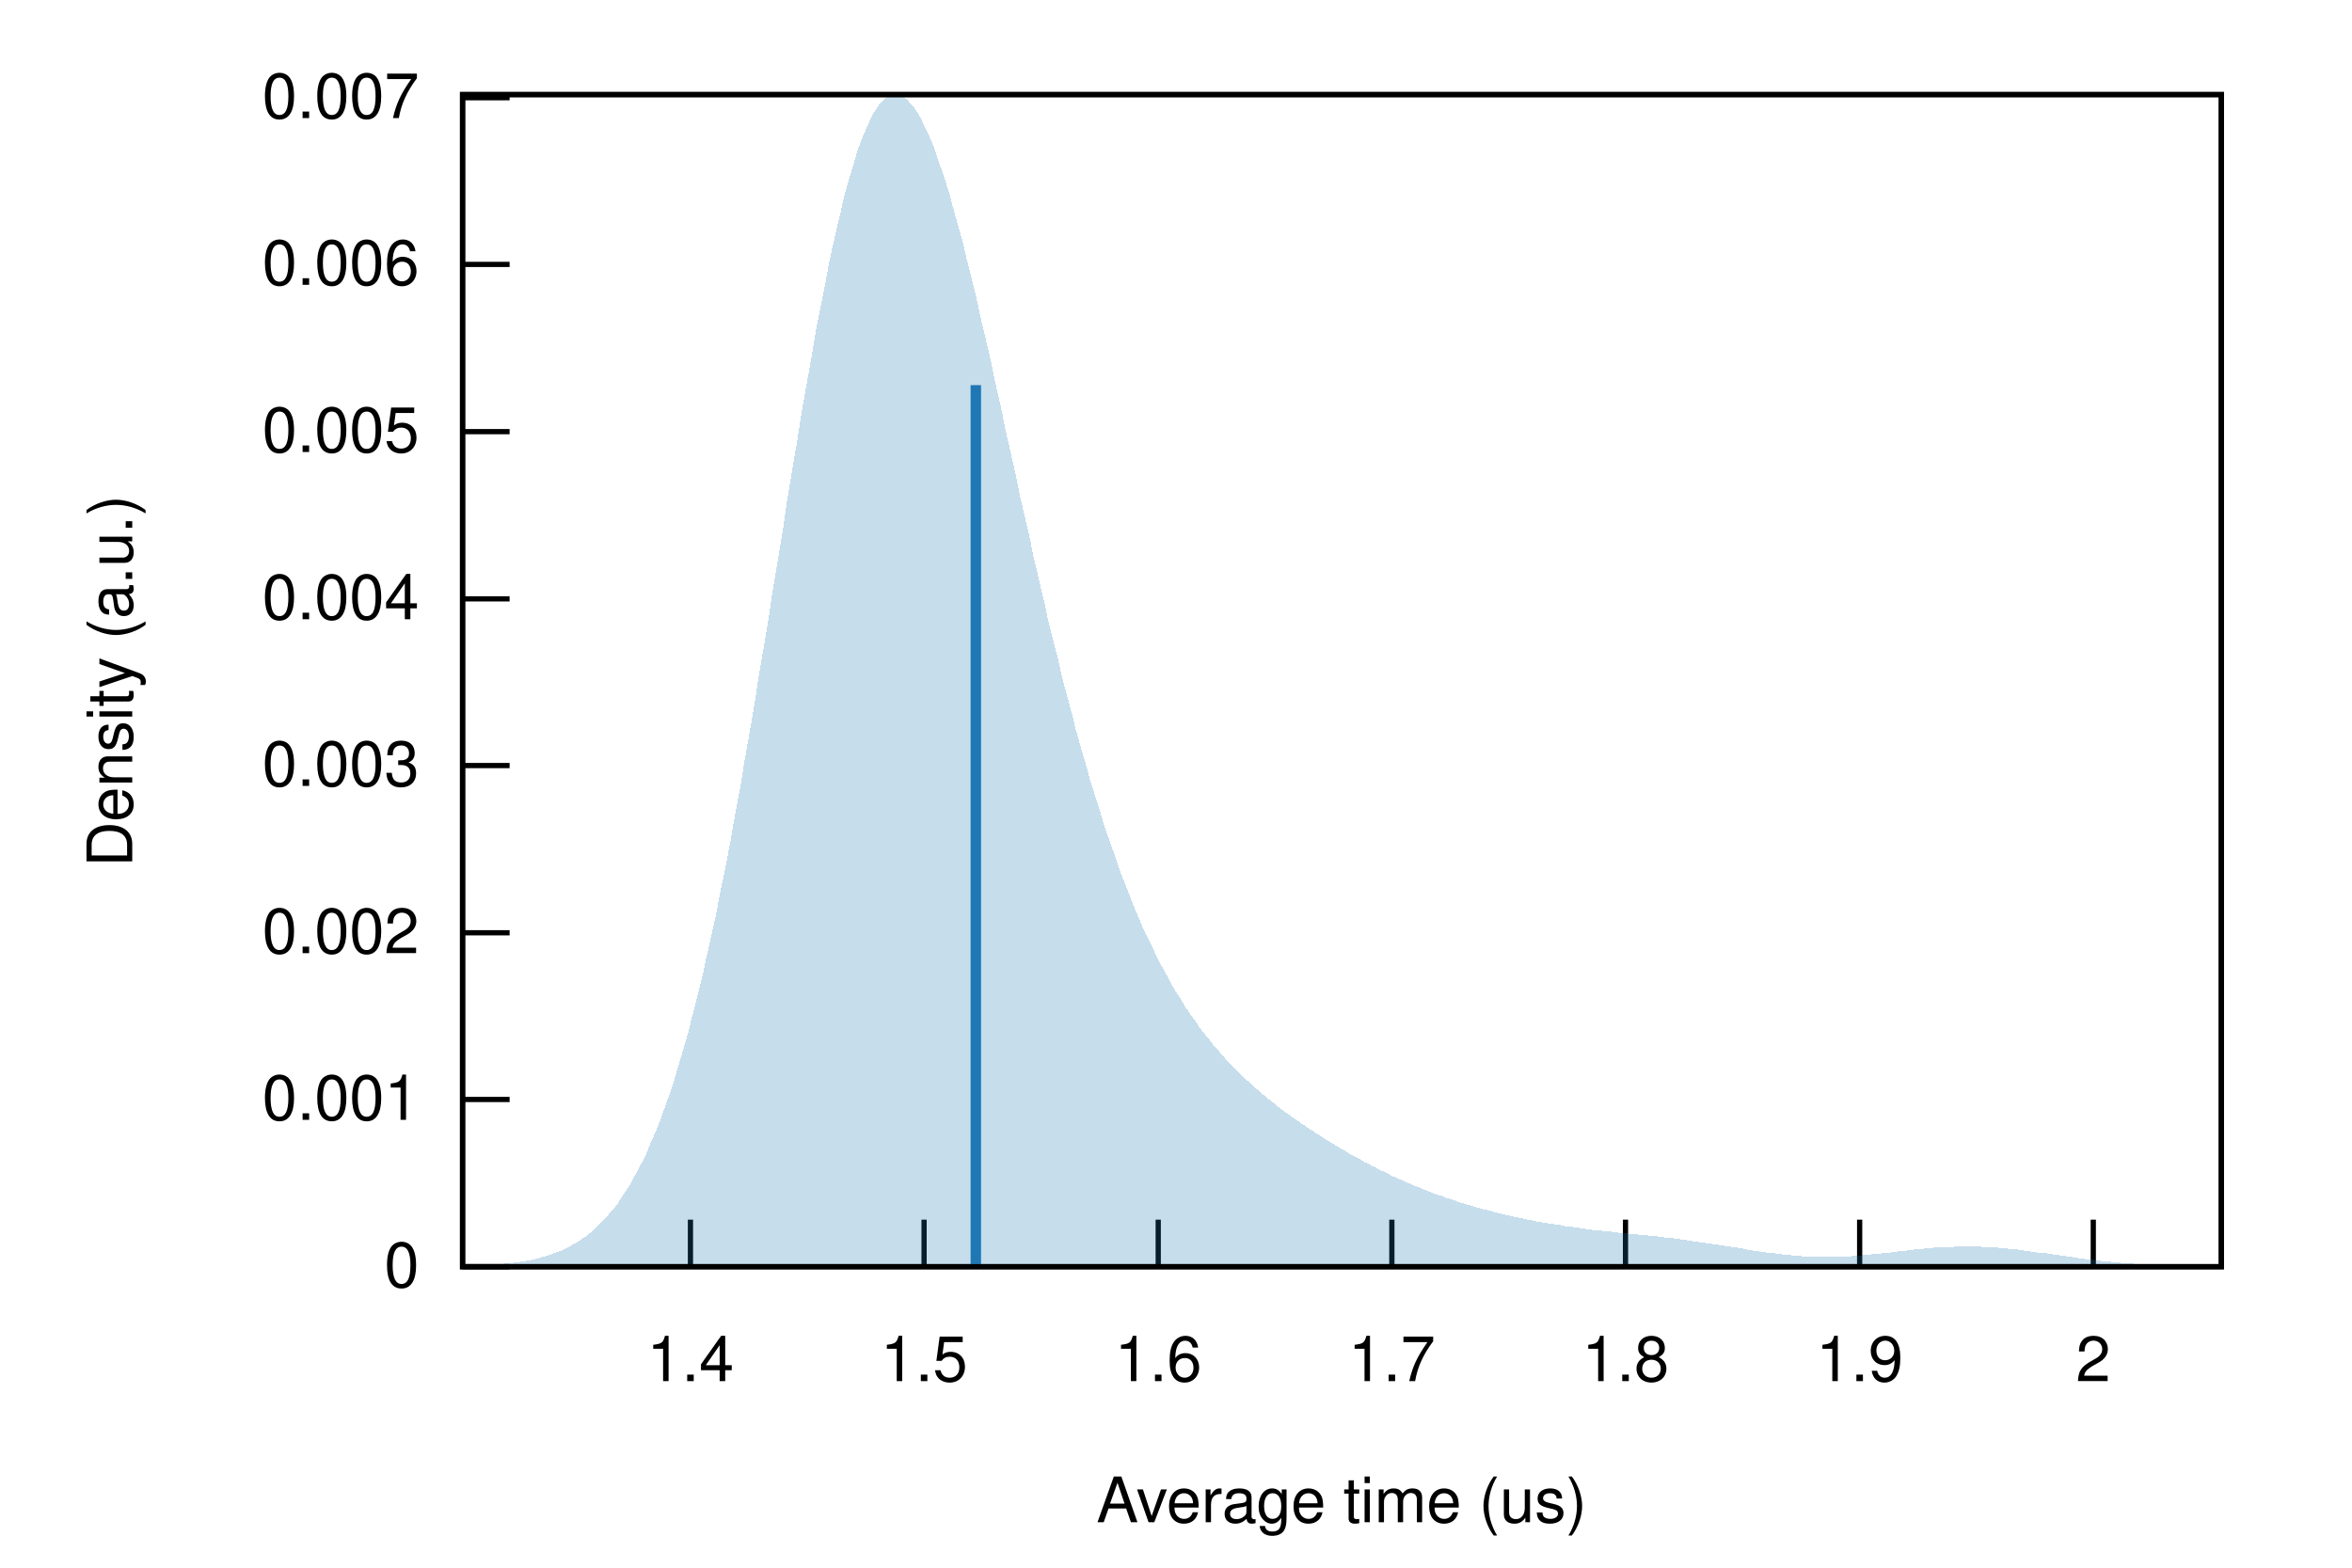
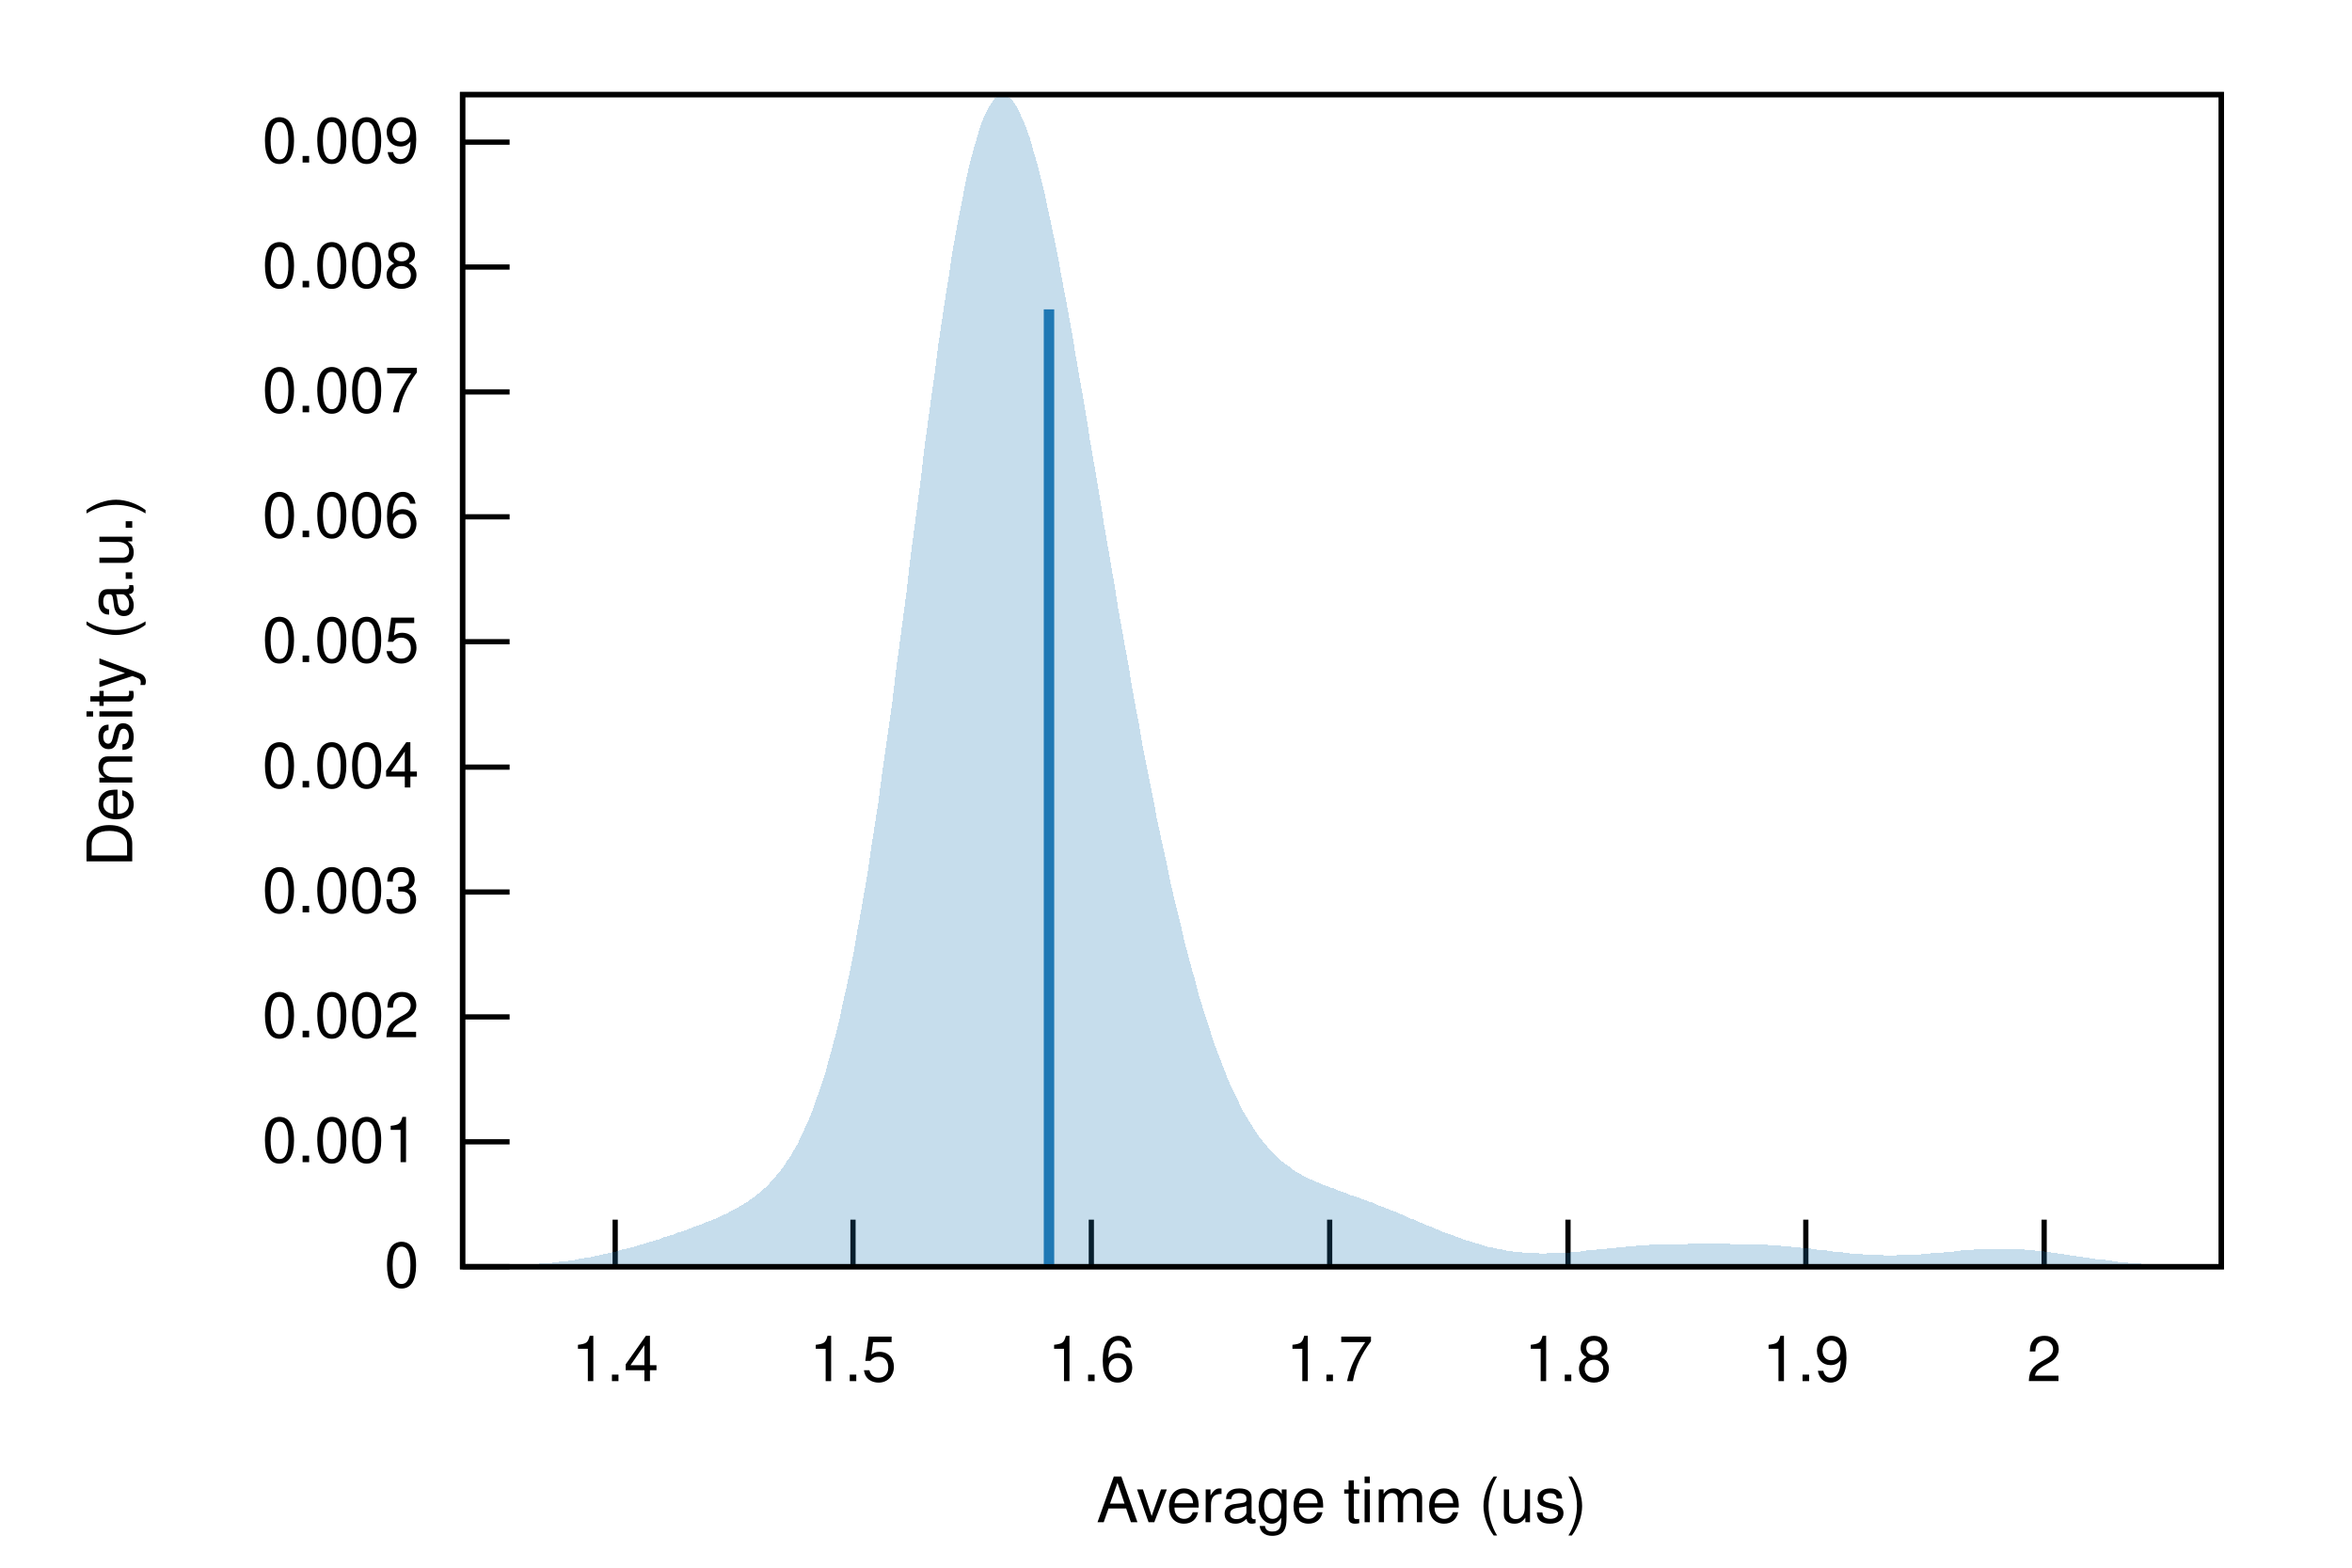
<svg xmlns="http://www.w3.org/2000/svg" xmlns:xlink="http://www.w3.org/1999/xlink" viewBox="0 0 450 300">
  <g id="gnuplot_canvas">
    <rect x="0" y="0" width="450" height="300" fill="none" />
    <defs>
      <circle id="gpDot" r="0.5" stroke-width="0.5" stroke="currentColor" />
      <path id="gpPt0" stroke-width="0.222" stroke="currentColor" d="M-1,0 h2 M0,-1 v2" />
      <path id="gpPt1" stroke-width="0.222" stroke="currentColor" d="M-1,-1 L1,1 M1,-1 L-1,1" />
      <path id="gpPt2" stroke-width="0.222" stroke="currentColor" d="M-1,0 L1,0 M0,-1 L0,1 M-1,-1 L1,1 M-1,1 L1,-1" />
      <rect id="gpPt3" stroke-width="0.222" stroke="currentColor" x="-1" y="-1" width="2" height="2" />
      <rect id="gpPt4" stroke-width="0.222" stroke="currentColor" fill="currentColor" x="-1" y="-1" width="2" height="2" />
      <circle id="gpPt5" stroke-width="0.222" stroke="currentColor" cx="0" cy="0" r="1" />
      <use xlink:href="#gpPt5" id="gpPt6" fill="currentColor" stroke="none" />
      <path id="gpPt7" stroke-width="0.222" stroke="currentColor" d="M0,-1.33 L-1.33,0.67 L1.33,0.67 z" />
      <use xlink:href="#gpPt7" id="gpPt8" fill="currentColor" stroke="none" />
      <use xlink:href="#gpPt7" id="gpPt9" stroke="currentColor" transform="rotate(180)" />
      <use xlink:href="#gpPt9" id="gpPt10" fill="currentColor" stroke="none" />
      <use xlink:href="#gpPt3" id="gpPt11" stroke="currentColor" transform="rotate(45)" />
      <use xlink:href="#gpPt11" id="gpPt12" fill="currentColor" stroke="none" />
      <path id="gpPt13" stroke-width="0.222" stroke="currentColor" d="M0,1.330 L1.265,0.411 L0.782,-1.067 L-0.782,-1.076 L-1.265,0.411 z" />
      <use xlink:href="#gpPt13" id="gpPt14" fill="currentColor" stroke="none" />
      <filter id="textbox" filterUnits="objectBoundingBox" x="0" y="0" height="1" width="1">
        <feFlood flood-color="white" flood-opacity="1" result="bgnd" />
        <feComposite in="SourceGraphic" in2="bgnd" operator="atop" />
      </filter>
      <filter id="greybox" filterUnits="objectBoundingBox" x="0" y="0" height="1" width="1">
        <feFlood flood-color="lightgrey" flood-opacity="1" result="grey" />
        <feComposite in="SourceGraphic" in2="grey" operator="atop" />
      </filter>
    </defs>
    <g fill="none" color="white" stroke="currentColor" stroke-width="1.00" stroke-linecap="butt" stroke-linejoin="miter">
</g>
    <g fill="none" color="black" stroke="currentColor" stroke-width="1.00" stroke-linecap="butt" stroke-linejoin="miter">
      <path stroke="black" d="M88.5,242.4 L97.5,242.4  " />
      <g transform="translate(80.2,246.3)" stroke="none" fill="black" font-family="Helvetica" font-size="12.00" text-anchor="end">
        <text>
          <tspan font-family="Helvetica"> 0</tspan>
        </text>
      </g>
    </g>
    <g fill="none" color="black" stroke="currentColor" stroke-width="1.00" stroke-linecap="butt" stroke-linejoin="miter">
-       <path stroke="black" d="M88.5,210.4 L97.5,210.4  " />
-       <g transform="translate(80.2,214.3)" stroke="none" fill="black" font-family="Helvetica" font-size="12.00" text-anchor="end">
+       <path stroke="black" d="M88.5,218.5 L97.5,218.5  " />
+       <g transform="translate(80.2,222.4)" stroke="none" fill="black" font-family="Helvetica" font-size="12.00" text-anchor="end">
        <text>
          <tspan font-family="Helvetica"> 0.001</tspan>
        </text>
      </g>
    </g>
    <g fill="none" color="black" stroke="currentColor" stroke-width="1.00" stroke-linecap="butt" stroke-linejoin="miter">
-       <path stroke="black" d="M88.5,178.5 L97.5,178.5  " />
-       <g transform="translate(80.2,182.4)" stroke="none" fill="black" font-family="Helvetica" font-size="12.00" text-anchor="end">
+       <path stroke="black" d="M88.5,194.6 L97.5,194.6  " />
+       <g transform="translate(80.2,198.5)" stroke="none" fill="black" font-family="Helvetica" font-size="12.00" text-anchor="end">
        <text>
          <tspan font-family="Helvetica"> 0.002</tspan>
        </text>
      </g>
    </g>
    <g fill="none" color="black" stroke="currentColor" stroke-width="1.00" stroke-linecap="butt" stroke-linejoin="miter">
-       <path stroke="black" d="M88.5,146.5 L97.5,146.5  " />
-       <g transform="translate(80.2,150.4)" stroke="none" fill="black" font-family="Helvetica" font-size="12.00" text-anchor="end">
+       <path stroke="black" d="M88.5,170.7 L97.5,170.7  " />
+       <g transform="translate(80.2,174.6)" stroke="none" fill="black" font-family="Helvetica" font-size="12.00" text-anchor="end">
        <text>
          <tspan font-family="Helvetica"> 0.003</tspan>
        </text>
      </g>
    </g>
    <g fill="none" color="black" stroke="currentColor" stroke-width="1.00" stroke-linecap="butt" stroke-linejoin="miter">
-       <path stroke="black" d="M88.5,114.6 L97.5,114.6  " />
-       <g transform="translate(80.2,118.5)" stroke="none" fill="black" font-family="Helvetica" font-size="12.00" text-anchor="end">
+       <path stroke="black" d="M88.5,146.8 L97.5,146.8  " />
+       <g transform="translate(80.2,150.7)" stroke="none" fill="black" font-family="Helvetica" font-size="12.00" text-anchor="end">
        <text>
          <tspan font-family="Helvetica"> 0.004</tspan>
        </text>
      </g>
    </g>
    <g fill="none" color="black" stroke="currentColor" stroke-width="1.00" stroke-linecap="butt" stroke-linejoin="miter">
-       <path stroke="black" d="M88.5,82.6 L97.5,82.6  " />
-       <g transform="translate(80.2,86.5)" stroke="none" fill="black" font-family="Helvetica" font-size="12.00" text-anchor="end">
+       <path stroke="black" d="M88.5,122.8 L97.5,122.8  " />
+       <g transform="translate(80.2,126.7)" stroke="none" fill="black" font-family="Helvetica" font-size="12.00" text-anchor="end">
        <text>
          <tspan font-family="Helvetica"> 0.005</tspan>
        </text>
      </g>
    </g>
    <g fill="none" color="black" stroke="currentColor" stroke-width="1.00" stroke-linecap="butt" stroke-linejoin="miter">
-       <path stroke="black" d="M88.5,50.6 L97.5,50.6  " />
-       <g transform="translate(80.2,54.5)" stroke="none" fill="black" font-family="Helvetica" font-size="12.00" text-anchor="end">
+       <path stroke="black" d="M88.5,98.9 L97.5,98.9  " />
+       <g transform="translate(80.2,102.8)" stroke="none" fill="black" font-family="Helvetica" font-size="12.00" text-anchor="end">
        <text>
          <tspan font-family="Helvetica"> 0.006</tspan>
        </text>
      </g>
    </g>
    <g fill="none" color="black" stroke="currentColor" stroke-width="1.00" stroke-linecap="butt" stroke-linejoin="miter">
-       <path stroke="black" d="M88.5,18.7 L97.5,18.7  " />
-       <g transform="translate(80.2,22.6)" stroke="none" fill="black" font-family="Helvetica" font-size="12.00" text-anchor="end">
+       <path stroke="black" d="M88.5,75.0 L97.5,75.0  " />
+       <g transform="translate(80.2,78.9)" stroke="none" fill="black" font-family="Helvetica" font-size="12.00" text-anchor="end">
        <text>
          <tspan font-family="Helvetica"> 0.007</tspan>
        </text>
      </g>
    </g>
    <g fill="none" color="black" stroke="currentColor" stroke-width="1.00" stroke-linecap="butt" stroke-linejoin="miter">
-       <path stroke="black" d="M132.1,242.4 L132.1,233.4  " />
-       <g transform="translate(132.1,264.3)" stroke="none" fill="black" font-family="Helvetica" font-size="12.00" text-anchor="middle">
+       <path stroke="black" d="M88.5,51.1 L97.5,51.1  " />
+       <g transform="translate(80.2,55.0)" stroke="none" fill="black" font-family="Helvetica" font-size="12.00" text-anchor="end">
+         <text>
+           <tspan font-family="Helvetica"> 0.008</tspan>
+         </text>
+       </g>
+     </g>
+     <g fill="none" color="black" stroke="currentColor" stroke-width="1.00" stroke-linecap="butt" stroke-linejoin="miter">
+       <path stroke="black" d="M88.5,27.2 L97.5,27.2  " />
+       <g transform="translate(80.2,31.1)" stroke="none" fill="black" font-family="Helvetica" font-size="12.00" text-anchor="end">
+         <text>
+           <tspan font-family="Helvetica"> 0.009</tspan>
+         </text>
+       </g>
+     </g>
+     <g fill="none" color="black" stroke="currentColor" stroke-width="1.00" stroke-linecap="butt" stroke-linejoin="miter">
+       <path stroke="black" d="M117.7,242.4 L117.7,233.4  " />
+       <g transform="translate(117.7,264.3)" stroke="none" fill="black" font-family="Helvetica" font-size="12.00" text-anchor="middle">
        <text>
          <tspan font-family="Helvetica"> 1.4</tspan>
        </text>
      </g>
    </g>
    <g fill="none" color="black" stroke="currentColor" stroke-width="1.00" stroke-linecap="butt" stroke-linejoin="miter">
-       <path stroke="black" d="M176.8,242.4 L176.8,233.4  " />
-       <g transform="translate(176.8,264.3)" stroke="none" fill="black" font-family="Helvetica" font-size="12.00" text-anchor="middle">
+       <path stroke="black" d="M163.2,242.4 L163.2,233.4  " />
+       <g transform="translate(163.2,264.3)" stroke="none" fill="black" font-family="Helvetica" font-size="12.00" text-anchor="middle">
        <text>
          <tspan font-family="Helvetica"> 1.5</tspan>
        </text>
      </g>
    </g>
    <g fill="none" color="black" stroke="currentColor" stroke-width="1.00" stroke-linecap="butt" stroke-linejoin="miter">
-       <path stroke="black" d="M221.6,242.4 L221.6,233.4  " />
-       <g transform="translate(221.6,264.3)" stroke="none" fill="black" font-family="Helvetica" font-size="12.00" text-anchor="middle">
+       <path stroke="black" d="M208.8,242.4 L208.8,233.4  " />
+       <g transform="translate(208.8,264.3)" stroke="none" fill="black" font-family="Helvetica" font-size="12.00" text-anchor="middle">
        <text>
          <tspan font-family="Helvetica"> 1.6</tspan>
        </text>
      </g>
    </g>
    <g fill="none" color="black" stroke="currentColor" stroke-width="1.00" stroke-linecap="butt" stroke-linejoin="miter">
-       <path stroke="black" d="M266.3,242.4 L266.3,233.4  " />
-       <g transform="translate(266.3,264.3)" stroke="none" fill="black" font-family="Helvetica" font-size="12.00" text-anchor="middle">
+       <path stroke="black" d="M254.4,242.4 L254.4,233.4  " />
+       <g transform="translate(254.4,264.3)" stroke="none" fill="black" font-family="Helvetica" font-size="12.00" text-anchor="middle">
        <text>
          <tspan font-family="Helvetica"> 1.7</tspan>
        </text>
      </g>
    </g>
    <g fill="none" color="black" stroke="currentColor" stroke-width="1.00" stroke-linecap="butt" stroke-linejoin="miter">
-       <path stroke="black" d="M311.0,242.4 L311.0,233.4  " />
-       <g transform="translate(311.0,264.3)" stroke="none" fill="black" font-family="Helvetica" font-size="12.00" text-anchor="middle">
+       <path stroke="black" d="M300.0,242.4 L300.0,233.4  " />
+       <g transform="translate(300.0,264.3)" stroke="none" fill="black" font-family="Helvetica" font-size="12.00" text-anchor="middle">
        <text>
          <tspan font-family="Helvetica"> 1.8</tspan>
        </text>
      </g>
    </g>
    <g fill="none" color="black" stroke="currentColor" stroke-width="1.00" stroke-linecap="butt" stroke-linejoin="miter">
-       <path stroke="black" d="M355.8,242.4 L355.8,233.4  " />
-       <g transform="translate(355.8,264.3)" stroke="none" fill="black" font-family="Helvetica" font-size="12.00" text-anchor="middle">
+       <path stroke="black" d="M345.5,242.4 L345.5,233.4  " />
+       <g transform="translate(345.5,264.3)" stroke="none" fill="black" font-family="Helvetica" font-size="12.00" text-anchor="middle">
        <text>
          <tspan font-family="Helvetica"> 1.9</tspan>
        </text>
      </g>
    </g>
    <g fill="none" color="black" stroke="currentColor" stroke-width="1.00" stroke-linecap="butt" stroke-linejoin="miter">
-       <path stroke="black" d="M400.5,242.4 L400.5,233.4  " />
-       <g transform="translate(400.5,264.3)" stroke="none" fill="black" font-family="Helvetica" font-size="12.00" text-anchor="middle">
+       <path stroke="black" d="M391.1,242.4 L391.1,233.4  " />
+       <g transform="translate(391.1,264.3)" stroke="none" fill="black" font-family="Helvetica" font-size="12.00" text-anchor="middle">
        <text>
          <tspan font-family="Helvetica"> 2</tspan>
        </text>
      </g>
    </g>
    <g fill="none" color="black" stroke="currentColor" stroke-width="1.00" stroke-linecap="butt" stroke-linejoin="miter">
</g>
    <g fill="none" color="black" stroke="currentColor" stroke-width="1.00" stroke-linecap="butt" stroke-linejoin="miter">
      <path stroke="black" d="M88.5,18.1 L88.5,242.4 L425.0,242.4 L425.0,18.1 L88.5,18.1 Z  " />
    </g>
    <g fill="none" color="black" stroke="currentColor" stroke-width="1.00" stroke-linecap="butt" stroke-linejoin="miter">
      <g transform="translate(25.3,130.3) rotate(270)" stroke="none" fill="black" font-family="Helvetica" font-size="12.00" text-anchor="middle">
        <text>
          <tspan font-family="Helvetica">Density (a.u.)</tspan>
        </text>
      </g>
    </g>
    <g fill="none" color="black" stroke="currentColor" stroke-width="1.00" stroke-linecap="butt" stroke-linejoin="miter">
      <g transform="translate(256.7,291.3)" stroke="none" fill="black" font-family="Helvetica" font-size="12.00" text-anchor="middle">
        <text>
          <tspan font-family="Helvetica">Average time (us)</tspan>
        </text>
      </g>
    </g>
    <g fill="none" color="black" stroke="currentColor" stroke-width="1.00" stroke-linecap="butt" stroke-linejoin="miter">
</g>
    <g id="gnuplot_plot_1">
      <g fill="none" color="black" stroke="currentColor" stroke-width="1.00" stroke-linecap="butt" stroke-linejoin="miter">
        <g stroke="none" shape-rendering="crispEdges">
-           <polygon fill="rgb( 31, 120, 180)" fill-opacity="0.25" points="88.5,242.3 89.2,242.3 89.8,242.2 90.5,242.2 91.2,242.2 91.9,242.2 92.5,242.1 93.2,242.1 93.9,242.1 94.6,242.0 95.2,242.0 95.9,241.9 96.6,241.8 97.3,241.8 97.9,241.7 98.6,241.6 99.3,241.5 100.0,241.4 100.6,241.3 101.3,241.2 102.0,241.0 102.7,240.9 103.3,240.7 104.0,240.5 104.7,240.3 105.4,240.1 106.0,239.8 106.7,239.6 107.4,239.3 108.1,239.0 108.7,238.7 109.4,238.3 110.1,237.9 110.8,237.5 111.4,237.0 112.1,236.6 112.8,236.0 113.5,235.5 114.1,234.9 114.8,234.2 115.5,233.5 116.1,232.8 116.8,232.0 117.5,231.2 118.2,230.3 118.8,229.3 119.5,228.3 120.2,227.2 120.9,226.1 121.5,224.9 122.2,223.6 122.9,222.3 123.6,220.9 124.2,219.4 124.9,217.8 125.6,216.2 126.3,214.5 126.9,212.7 127.6,210.8 128.3,208.8 129.0,206.7 129.6,204.6 130.3,202.3 131.0,199.9 131.7,197.5 132.3,195.0 133.0,192.3 133.7,189.6 134.4,186.8 135.0,183.9 135.7,180.8 136.4,177.7 137.1,174.5 137.7,171.2 138.4,167.9 139.1,164.4 139.8,160.8 140.4,157.2 141.1,153.5 141.8,149.7 142.4,145.9 143.1,141.9 143.8,138.0 144.5,133.9 145.1,129.8 145.8,125.7 146.5,121.6 147.2,117.4 147.8,113.2 148.5,109.0 149.2,104.8 149.9,100.6 150.5,96.4 151.2,92.2 151.9,88.0 152.6,83.9 153.2,79.9 153.9,75.9 154.6,72.0 155.3,68.1 155.9,64.4 156.6,60.7 157.3,57.2 158.0,53.7 158.6,50.4 159.3,47.2 160.0,44.1 160.7,41.2 161.3,38.4 162.0,35.8 162.7,33.4 163.4,31.1 164.0,29.0 164.7,27.1 165.4,25.4 166.1,23.8 166.7,22.4 167.4,21.2 168.1,20.2 168.7,19.4 169.4,18.8 170.1,18.4 170.8,18.2 171.4,18.1 172.1,18.2 172.8,18.5 173.5,19.0 174.1,19.7 174.8,20.5 175.5,21.5 176.2,22.7 176.8,24.0 177.5,25.4 178.2,27.0 178.9,28.8 179.5,30.6 180.2,32.6 180.9,34.7 181.6,36.9 182.2,39.2 182.9,41.7 183.6,44.2 184.3,46.7 184.9,49.4 185.6,52.1 186.3,54.9 187.0,57.8 187.6,60.7 188.3,63.6 189.0,66.6 189.7,69.6 190.3,72.7 191.0,75.7 191.7,78.8 192.3,81.9 193.0,85.0 193.7,88.1 194.4,91.1 195.0,94.2 195.7,97.3 196.4,100.3 197.1,103.3 197.7,106.4 198.4,109.3 199.1,112.3 199.8,115.2 200.4,118.1 201.1,120.9 201.8,123.7 202.5,126.4 203.1,129.2 203.8,131.8 204.5,134.4 205.2,137.0 205.8,139.5 206.5,142.0 207.2,144.4 207.9,146.8 208.5,149.1 209.2,151.3 209.9,153.5 210.6,155.7 211.2,157.8 211.9,159.8 212.6,161.8 213.3,163.7 213.9,165.6 214.6,167.5 215.3,169.2 216.0,171.0 216.6,172.6 217.3,174.3 218.0,175.9 218.6,177.4 219.3,178.9 220.0,180.3 220.7,181.7 221.3,183.1 222.0,184.4 222.7,185.7 223.4,186.9 224.0,188.1 224.7,189.3 225.4,190.4 226.1,191.5 226.7,192.6 227.4,193.6 228.1,194.6 228.8,195.5 229.4,196.5 230.1,197.4 230.8,198.3 231.5,199.1 232.1,199.9 232.8,200.7 233.5,201.5 234.2,202.3 234.8,203.0 235.5,203.7 236.2,204.4 236.9,205.1 237.5,205.8 238.2,206.4 238.9,207.0 239.6,207.6 240.2,208.2 240.9,208.8 241.6,209.4 242.3,209.9 242.9,210.5 243.6,211.0 244.3,211.6 244.9,212.1 245.6,212.6 246.3,213.1 247.0,213.6 247.6,214.0 248.3,214.5 249.0,215.0 249.7,215.4 250.3,215.9 251.0,216.3 251.7,216.8 252.4,217.2 253.0,217.6 253.7,218.1 254.4,218.5 255.1,218.9 255.7,219.3 256.4,219.7 257.1,220.1 257.8,220.5 258.4,220.9 259.1,221.3 259.8,221.6 260.5,222.0 261.1,222.4 261.8,222.7 262.5,223.1 263.2,223.4 263.8,223.8 264.5,224.1 265.2,224.4 265.9,224.8 266.5,225.1 267.2,225.4 267.9,225.7 268.6,226.0 269.2,226.3 269.9,226.6 270.6,226.9 271.2,227.1 271.9,227.4 272.6,227.7 273.3,228.0 273.9,228.2 274.6,228.5 275.3,228.7 276.0,228.9 276.6,229.2 277.3,229.4 278.0,229.6 278.7,229.9 279.3,230.1 280.0,230.3 280.7,230.5 281.4,230.7 282.0,230.9 282.7,231.1 283.4,231.3 284.1,231.5 284.7,231.6 285.4,231.8 286.1,232.0 286.8,232.2 287.4,232.3 288.1,232.5 288.8,232.6 289.5,232.8 290.1,232.9 290.8,233.1 291.5,233.2 292.2,233.4 292.8,233.5 293.5,233.6 294.2,233.8 294.9,233.9 295.5,234.0 296.2,234.1 296.9,234.2 297.5,234.3 298.2,234.4 298.9,234.5 299.6,234.7 300.2,234.7 300.9,234.8 301.6,234.9 302.3,235.0 302.9,235.1 303.6,235.2 304.3,235.3 305.0,235.4 305.6,235.4 306.3,235.5 307.0,235.6 307.7,235.7 308.3,235.7 309.0,235.8 309.7,235.9 310.4,235.9 311.0,236.0 311.7,236.1 312.4,236.1 313.1,236.2 313.7,236.3 314.4,236.4 315.1,236.4 315.8,236.5 316.4,236.6 317.1,236.6 317.8,236.7 318.5,236.8 319.1,236.9 319.8,236.9 320.5,237.0 321.2,237.1 321.8,237.2 322.5,237.3 323.2,237.4 323.8,237.5 324.5,237.6 325.2,237.7 325.9,237.8 326.5,237.9 327.2,238.0 327.9,238.1 328.6,238.2 329.2,238.3 329.9,238.4 330.6,238.5 331.3,238.6 331.9,238.7 332.6,238.8 333.3,238.9 334.0,239.1 334.6,239.2 335.3,239.3 336.0,239.4 336.7,239.5 337.3,239.6 338.0,239.7 338.7,239.7 339.4,239.8 340.0,239.9 340.7,240.0 341.4,240.1 342.1,240.1 342.7,240.2 343.4,240.3 344.1,240.3 344.8,240.4 345.4,240.4 346.1,240.4 346.8,240.5 347.4,240.5 348.1,240.5 348.8,240.5 349.5,240.5 350.1,240.5 350.8,240.5 351.5,240.5 352.2,240.5 352.8,240.4 353.5,240.4 354.2,240.4 354.9,240.3 355.5,240.3 356.2,240.2 356.9,240.2 357.6,240.1 358.2,240.0 358.9,240.0 359.6,239.9 360.3,239.8 360.9,239.7 361.6,239.7 362.3,239.6 363.0,239.5 363.6,239.4 364.3,239.4 365.0,239.3 365.7,239.2 366.3,239.1 367.0,239.1 367.7,239.0 368.4,238.9 369.0,238.9 369.7,238.8 370.4,238.7 371.1,238.7 371.7,238.7 372.4,238.6 373.1,238.6 373.7,238.6 374.4,238.5 375.1,238.5 375.8,238.5 376.4,238.5 377.1,238.5 377.8,238.5 378.5,238.5 379.1,238.6 379.8,238.6 380.5,238.6 381.2,238.7 381.8,238.7 382.5,238.8 383.2,238.8 383.9,238.9 384.5,239.0 385.2,239.0 385.9,239.1 386.6,239.2 387.2,239.3 387.9,239.4 388.6,239.5 389.3,239.6 389.9,239.7 390.6,239.7 391.3,239.8 392.0,239.9 392.6,240.0 393.3,240.1 394.0,240.2 394.7,240.3 395.3,240.4 396.0,240.5 396.7,240.6 397.4,240.7 398.0,240.8 398.7,240.9 399.4,241.0 400.0,241.1 400.7,241.1 401.4,241.2 402.1,241.3 402.7,241.4 403.4,241.4 404.1,241.5 404.8,241.6 405.4,241.6 406.1,241.7 406.8,241.7 407.5,241.8 408.1,241.8 408.8,241.9 409.5,241.9 410.2,242.0 410.8,242.0 411.5,242.0 412.2,242.1 412.9,242.1 413.5,242.1 414.2,242.1 414.9,242.2 415.6,242.2 416.2,242.2 416.9,242.2 417.6,242.2 418.3,242.3 418.9,242.3 419.6,242.3 420.3,242.3 421.0,242.3 421.6,242.3 422.3,242.3 423.0,242.3 423.7,242.3 424.3,242.4 425.0,242.4 425.0,242.4 424.3,242.4 423.7,242.4 423.0,242.4 422.3,242.4 421.6,242.4 421.0,242.4 420.3,242.4 419.6,242.4 418.9,242.4 418.3,242.4 417.6,242.4 416.9,242.4 416.2,242.4 415.6,242.4 414.9,242.4 414.2,242.4 413.5,242.4 412.9,242.4 412.2,242.4 411.5,242.4 410.8,242.4 410.2,242.4 409.5,242.4 408.8,242.4 408.1,242.4 407.5,242.4 406.8,242.4 406.1,242.4 405.4,242.4 404.8,242.4 404.1,242.4 403.4,242.4 402.7,242.4 402.1,242.4 401.4,242.4 400.7,242.4 400.0,242.4 399.4,242.4 398.7,242.4 398.0,242.4 397.4,242.4 396.7,242.4 396.0,242.4 395.3,242.4 394.7,242.4 394.0,242.4 393.3,242.4 392.6,242.4 392.0,242.4 391.3,242.4 390.6,242.4 389.9,242.4 389.3,242.4 388.6,242.4 387.9,242.4 387.2,242.4 386.6,242.4 385.9,242.4 385.2,242.4 384.5,242.4 383.9,242.4 383.2,242.4 382.5,242.4 381.8,242.4 381.2,242.4 380.5,242.4 379.8,242.4 379.1,242.4 378.5,242.4 377.8,242.4 377.1,242.4 376.4,242.4 375.8,242.4 375.1,242.4 374.4,242.4 373.7,242.4 373.1,242.4 372.4,242.4 371.7,242.4 371.1,242.4 370.4,242.4 369.7,242.4 369.0,242.4 368.4,242.4 367.7,242.4 367.0,242.4 366.3,242.4 365.7,242.4 365.0,242.4 364.3,242.4 363.6,242.4 363.0,242.4 362.3,242.4 361.6,242.4 360.9,242.4 360.3,242.4 359.6,242.4 358.9,242.4 358.2,242.4 357.6,242.4 356.9,242.4 356.2,242.4 355.5,242.4 354.9,242.4 354.2,242.4 353.5,242.4 352.8,242.4 352.2,242.4 351.5,242.4 350.8,242.4 350.1,242.4 349.5,242.4 348.8,242.4 348.1,242.4 347.4,242.4 346.8,242.4 346.1,242.4 345.4,242.4 344.8,242.4 344.1,242.4 343.4,242.4 342.7,242.4 342.1,242.4 341.4,242.4 340.7,242.4 340.0,242.4 339.4,242.4 338.7,242.4 338.0,242.4 337.3,242.4 336.7,242.4 336.0,242.4 335.3,242.4 334.6,242.4 334.0,242.4 333.3,242.4 332.6,242.4 331.9,242.4 331.3,242.4 330.6,242.4 329.9,242.4 329.2,242.4 328.6,242.4 327.9,242.4 327.2,242.4 326.5,242.4 325.9,242.4 325.2,242.4 324.5,242.4 323.8,242.4 323.2,242.4 322.5,242.4 321.8,242.4 321.2,242.4 320.5,242.4 319.8,242.4 319.1,242.4 318.5,242.4 317.8,242.4 317.1,242.4 316.4,242.4 315.8,242.4 315.1,242.4 314.4,242.4 313.7,242.4 313.1,242.4 312.4,242.4 311.7,242.4 311.0,242.4 310.4,242.4 309.7,242.4 309.0,242.4 308.3,242.4 307.7,242.4 307.0,242.4 306.3,242.4 305.6,242.4 305.0,242.4 304.3,242.4 303.6,242.4 302.9,242.4 302.3,242.4 301.6,242.4 300.9,242.4 300.2,242.4 299.6,242.4 298.9,242.4 298.2,242.4 297.5,242.4 296.9,242.4 296.2,242.4 295.5,242.4 294.9,242.4 294.2,242.4 293.5,242.4 292.8,242.4 292.2,242.4 291.5,242.4 290.8,242.4 290.1,242.4 289.5,242.4 288.8,242.4 288.1,242.4 287.4,242.4 286.8,242.4 286.1,242.4 285.4,242.4 284.7,242.4 284.1,242.4 283.4,242.4 282.7,242.4 282.0,242.4 281.4,242.4 280.7,242.4 280.0,242.4 279.3,242.4 278.7,242.4 278.0,242.4 277.3,242.4 276.6,242.4 276.0,242.4 275.3,242.4 274.6,242.4 273.9,242.4 273.3,242.4 272.6,242.4 271.9,242.4 271.2,242.4 270.6,242.4 269.9,242.4 269.2,242.4 268.6,242.4 267.9,242.4 267.2,242.4 266.5,242.4 265.9,242.4 265.2,242.4 264.5,242.4 263.8,242.4 263.2,242.4 262.5,242.4 261.8,242.4 261.1,242.4 260.5,242.4 259.8,242.4 259.1,242.4 258.4,242.4 257.8,242.4 257.1,242.4 256.4,242.4 255.7,242.4 255.1,242.4 254.4,242.4 253.7,242.4 253.0,242.4 252.4,242.4 251.7,242.4 251.0,242.4 250.3,242.4 249.7,242.4 249.0,242.4 248.3,242.4 247.6,242.4 247.0,242.4 246.3,242.4 245.6,242.4 244.9,242.4 244.3,242.4 243.6,242.4 242.9,242.4 242.3,242.4 241.6,242.4 240.9,242.4 240.2,242.4 239.6,242.4 238.9,242.4 238.2,242.4 237.5,242.4 236.9,242.4 236.2,242.4 235.5,242.4 234.8,242.4 234.2,242.4 233.5,242.4 232.8,242.4 232.1,242.4 231.5,242.4 230.8,242.4 230.1,242.4 229.4,242.4 228.8,242.4 228.1,242.4 227.4,242.4 226.7,242.4 226.1,242.4 225.4,242.4 224.7,242.4 224.0,242.4 223.4,242.4 222.7,242.4 222.0,242.4 221.3,242.4 220.7,242.4 220.0,242.4 219.3,242.4 218.6,242.4 218.0,242.4 217.3,242.4 216.6,242.4 216.0,242.4 215.3,242.4 214.6,242.4 213.9,242.4 213.3,242.4 212.6,242.4 211.9,242.4 211.2,242.4 210.6,242.4 209.9,242.4 209.2,242.4 208.5,242.4 207.9,242.4 207.2,242.4 206.5,242.4 205.8,242.4 205.2,242.4 204.5,242.4 203.8,242.4 203.1,242.4 202.5,242.4 201.8,242.4 201.1,242.4 200.4,242.4 199.8,242.4 199.1,242.4 198.4,242.4 197.7,242.4 197.1,242.4 196.4,242.4 195.7,242.4 195.0,242.4 194.4,242.4 193.7,242.4 193.0,242.4 192.3,242.4 191.7,242.4 191.0,242.4 190.3,242.4 189.7,242.4 189.0,242.4 188.3,242.4 187.6,242.4 187.0,242.4 186.3,242.4 185.6,242.4 184.9,242.4 184.3,242.4 183.6,242.4 182.9,242.4 182.2,242.4 181.6,242.4 180.9,242.4 180.2,242.4 179.5,242.4 178.9,242.4 178.2,242.4 177.5,242.4 176.8,242.4 176.2,242.4 175.5,242.4 174.8,242.4 174.1,242.4 173.5,242.4 172.8,242.4 172.1,242.4 171.4,242.4 170.8,242.4 170.1,242.4 169.4,242.4 168.7,242.4 168.1,242.4 167.4,242.4 166.7,242.4 166.1,242.4 165.4,242.4 164.7,242.4 164.0,242.4 163.4,242.4 162.7,242.4 162.0,242.4 161.3,242.4 160.7,242.4 160.0,242.4 159.3,242.4 158.6,242.4 158.0,242.4 157.3,242.4 156.6,242.4 155.9,242.4 155.3,242.4 154.6,242.4 153.9,242.4 153.2,242.4 152.6,242.4 151.9,242.4 151.2,242.4 150.5,242.4 149.9,242.4 149.2,242.4 148.5,242.4 147.8,242.4 147.2,242.4 146.5,242.4 145.8,242.4 145.1,242.4 144.5,242.4 143.8,242.4 143.1,242.4 142.4,242.4 141.8,242.4 141.1,242.4 140.4,242.4 139.8,242.4 139.1,242.4 138.4,242.4 137.7,242.4 137.1,242.4 136.4,242.4 135.7,242.4 135.0,242.4 134.4,242.4 133.7,242.4 133.0,242.4 132.3,242.4 131.7,242.4 131.0,242.4 130.3,242.4 129.6,242.4 129.0,242.4 128.3,242.4 127.6,242.4 126.9,242.4 126.3,242.4 125.6,242.4 124.9,242.4 124.2,242.4 123.6,242.4 122.9,242.4 122.2,242.4 121.5,242.4 120.9,242.4 120.2,242.4 119.5,242.4 118.8,242.4 118.2,242.4 117.5,242.4 116.8,242.4 116.1,242.4 115.5,242.4 114.8,242.4 114.1,242.4 113.5,242.4 112.8,242.4 112.1,242.4 111.4,242.4 110.8,242.4 110.1,242.4 109.4,242.4 108.7,242.4 108.1,242.4 107.4,242.4 106.7,242.4 106.0,242.4 105.4,242.4 104.7,242.4 104.0,242.4 103.3,242.4 102.7,242.4 102.0,242.4 101.3,242.4 100.6,242.4 100.0,242.4 99.3,242.4 98.6,242.4 97.9,242.4 97.3,242.4 96.6,242.4 95.9,242.4 95.2,242.4 94.6,242.4 93.9,242.4 93.2,242.4 92.5,242.4 91.9,242.4 91.2,242.4 90.5,242.4 89.8,242.4 89.2,242.4 88.5,242.4 " />
+           <polygon fill="rgb( 31, 120, 180)" fill-opacity="0.25" points="88.5,242.4 89.2,242.4 89.8,242.3 90.5,242.3 91.2,242.3 91.9,242.3 92.5,242.3 93.2,242.3 93.9,242.3 94.6,242.3 95.2,242.3 95.9,242.2 96.6,242.2 97.3,242.2 97.9,242.2 98.6,242.1 99.3,242.1 100.0,242.1 100.6,242.0 101.3,242.0 102.0,241.9 102.7,241.9 103.3,241.8 104.0,241.8 104.7,241.7 105.4,241.7 106.0,241.6 106.7,241.5 107.4,241.4 108.1,241.3 108.7,241.3 109.4,241.2 110.1,241.1 110.8,240.9 111.4,240.8 112.1,240.7 112.8,240.6 113.5,240.5 114.1,240.3 114.8,240.2 115.5,240.0 116.1,239.9 116.8,239.7 117.5,239.6 118.2,239.4 118.8,239.2 119.5,239.0 120.2,238.9 120.9,238.7 121.5,238.5 122.2,238.3 122.9,238.1 123.6,237.9 124.2,237.7 124.9,237.5 125.6,237.3 126.3,237.1 126.9,236.8 127.6,236.6 128.3,236.4 129.0,236.2 129.6,235.9 130.3,235.7 131.0,235.5 131.7,235.2 132.3,235.0 133.0,234.7 133.7,234.5 134.4,234.2 135.0,233.9 135.7,233.7 136.4,233.4 137.1,233.1 137.7,232.8 138.4,232.5 139.1,232.2 139.8,231.8 140.4,231.5 141.1,231.1 141.8,230.7 142.4,230.3 143.1,229.9 143.8,229.4 144.5,228.9 145.1,228.4 145.8,227.8 146.5,227.2 147.2,226.5 147.8,225.8 148.5,225.0 149.2,224.2 149.9,223.3 150.5,222.3 151.2,221.3 151.9,220.1 152.6,218.9 153.2,217.6 153.9,216.1 154.6,214.6 155.3,212.9 155.9,211.1 156.6,209.2 157.3,207.2 158.0,205.0 158.6,202.7 159.3,200.2 160.0,197.5 160.7,194.7 161.3,191.8 162.0,188.7 162.7,185.4 163.4,181.9 164.0,178.3 164.7,174.5 165.4,170.5 166.1,166.4 166.7,162.1 167.4,157.7 168.1,153.2 168.7,148.5 169.4,143.6 170.1,138.7 170.8,133.7 171.4,128.5 172.1,123.3 172.8,118.1 173.5,112.8 174.1,107.4 174.8,102.1 175.5,96.8 176.2,91.5 176.8,86.2 177.5,81.0 178.2,75.9 178.9,70.9 179.5,66.1 180.2,61.4 180.9,56.8 181.6,52.5 182.2,48.3 182.9,44.4 183.6,40.7 184.3,37.2 184.9,34.0 185.6,31.1 186.3,28.4 187.0,26.1 187.6,24.0 188.3,22.3 189.0,20.8 189.7,19.7 190.3,18.8 191.0,18.3 191.7,18.1 192.3,18.2 193.0,18.6 193.7,19.2 194.4,20.2 195.0,21.4 195.7,22.9 196.4,24.6 197.1,26.6 197.7,28.8 198.4,31.2 199.1,33.9 199.8,36.7 200.4,39.6 201.1,42.8 201.8,46.1 202.5,49.5 203.1,53.0 203.8,56.6 204.5,60.4 205.2,64.2 205.8,68.0 206.5,72.0 207.2,75.9 207.9,80.0 208.5,84.0 209.2,88.0 209.9,92.1 210.6,96.2 211.2,100.2 211.9,104.2 212.6,108.3 213.3,112.3 213.9,116.2 214.6,120.1 215.3,124.0 216.0,127.8 216.6,131.6 217.3,135.4 218.0,139.0 218.6,142.6 219.3,146.2 220.0,149.7 220.7,153.1 221.3,156.5 222.0,159.7 222.7,162.9 223.4,166.1 224.0,169.1 224.7,172.1 225.4,175.0 226.1,177.8 226.7,180.5 227.4,183.1 228.1,185.7 228.8,188.1 229.4,190.5 230.1,192.8 230.8,195.0 231.5,197.1 232.1,199.1 232.8,201.0 233.5,202.8 234.2,204.6 234.8,206.2 235.5,207.8 236.2,209.3 236.9,210.7 237.5,212.0 238.2,213.3 238.9,214.4 239.6,215.5 240.2,216.5 240.9,217.5 241.6,218.4 242.3,219.2 242.9,220.0 243.6,220.7 244.3,221.3 244.9,222.0 245.6,222.5 246.3,223.0 247.0,223.5 247.6,224.0 248.3,224.4 249.0,224.8 249.7,225.2 250.3,225.5 251.0,225.8 251.7,226.1 252.4,226.4 253.0,226.7 253.7,226.9 254.4,227.2 255.1,227.4 255.7,227.7 256.4,227.9 257.1,228.2 257.8,228.4 258.4,228.7 259.1,228.9 259.8,229.1 260.5,229.4 261.1,229.6 261.8,229.9 262.5,230.1 263.2,230.4 263.8,230.7 264.5,230.9 265.2,231.2 265.9,231.5 266.5,231.7 267.2,232.0 267.9,232.3 268.6,232.6 269.2,232.9 269.9,233.2 270.6,233.4 271.2,233.7 271.9,234.0 272.6,234.3 273.3,234.6 273.9,234.8 274.6,235.1 275.3,235.4 276.0,235.7 276.6,235.9 277.3,236.2 278.0,236.4 278.7,236.7 279.3,236.9 280.0,237.2 280.7,237.4 281.4,237.6 282.0,237.8 282.7,238.0 283.4,238.2 284.1,238.4 284.7,238.6 285.4,238.7 286.1,238.9 286.8,239.0 287.4,239.1 288.1,239.3 288.8,239.4 289.5,239.5 290.1,239.5 290.8,239.6 291.5,239.7 292.2,239.7 292.8,239.8 293.5,239.8 294.2,239.8 294.9,239.9 295.5,239.9 296.2,239.8 296.9,239.8 297.5,239.8 298.2,239.8 298.9,239.7 299.6,239.7 300.2,239.7 300.9,239.6 301.6,239.5 302.3,239.5 302.9,239.4 303.6,239.3 304.3,239.3 305.0,239.2 305.6,239.1 306.3,239.1 307.0,239.0 307.7,238.9 308.3,238.8 309.0,238.8 309.7,238.7 310.4,238.6 311.0,238.6 311.7,238.5 312.4,238.5 313.1,238.4 313.7,238.4 314.4,238.3 315.1,238.3 315.8,238.2 316.4,238.2 317.1,238.2 317.8,238.2 318.5,238.1 319.1,238.1 319.8,238.1 320.5,238.1 321.2,238.1 321.8,238.1 322.5,238.1 323.2,238.0 323.8,238.0 324.5,238.0 325.2,238.0 325.9,238.0 326.5,238.0 327.2,238.0 327.9,238.0 328.6,238.0 329.2,238.0 329.9,238.0 330.6,238.0 331.3,238.1 331.9,238.1 332.6,238.1 333.3,238.1 334.0,238.1 334.6,238.1 335.3,238.1 336.0,238.2 336.7,238.2 337.3,238.2 338.0,238.2 338.7,238.3 339.4,238.3 340.0,238.4 340.7,238.4 341.4,238.5 342.1,238.5 342.7,238.6 343.4,238.6 344.1,238.7 344.8,238.8 345.4,238.9 346.1,238.9 346.8,239.0 347.4,239.1 348.1,239.2 348.8,239.2 349.5,239.3 350.1,239.4 350.8,239.5 351.5,239.6 352.2,239.6 352.8,239.7 353.5,239.8 354.2,239.9 354.9,239.9 355.5,240.0 356.2,240.0 356.9,240.1 357.6,240.1 358.2,240.2 358.9,240.2 359.6,240.2 360.3,240.2 360.9,240.3 361.6,240.3 362.3,240.3 363.0,240.2 363.6,240.2 364.3,240.2 365.0,240.2 365.7,240.2 366.3,240.1 367.0,240.1 367.7,240.0 368.4,240.0 369.0,239.9 369.7,239.8 370.4,239.8 371.1,239.7 371.7,239.7 372.4,239.6 373.1,239.5 373.7,239.5 374.4,239.4 375.1,239.3 375.8,239.3 376.4,239.2 377.1,239.2 377.8,239.1 378.5,239.1 379.1,239.0 379.8,239.0 380.5,239.0 381.2,239.0 381.8,239.0 382.5,239.0 383.2,239.0 383.9,239.0 384.5,239.0 385.2,239.0 385.9,239.0 386.6,239.1 387.2,239.1 387.9,239.2 388.6,239.2 389.3,239.3 389.9,239.4 390.6,239.4 391.3,239.5 392.0,239.6 392.6,239.7 393.3,239.8 394.0,239.9 394.7,240.0 395.3,240.1 396.0,240.2 396.7,240.3 397.4,240.4 398.0,240.5 398.7,240.6 399.4,240.7 400.0,240.8 400.7,240.9 401.4,241.0 402.1,241.0 402.7,241.1 403.4,241.2 404.1,241.3 404.8,241.4 405.4,241.5 406.1,241.5 406.8,241.6 407.5,241.7 408.1,241.7 408.8,241.8 409.5,241.8 410.2,241.9 410.8,241.9 411.5,242.0 412.2,242.0 412.9,242.0 413.5,242.1 414.2,242.1 414.9,242.1 415.6,242.2 416.2,242.2 416.9,242.2 417.6,242.2 418.3,242.3 418.9,242.3 419.6,242.3 420.3,242.3 421.0,242.3 421.6,242.3 422.3,242.3 423.0,242.3 423.7,242.3 424.3,242.4 425.0,242.4 425.0,242.4 424.3,242.4 423.7,242.4 423.0,242.4 422.3,242.4 421.6,242.4 421.0,242.4 420.3,242.4 419.6,242.4 418.9,242.4 418.3,242.4 417.6,242.4 416.9,242.4 416.2,242.4 415.6,242.4 414.9,242.4 414.2,242.4 413.5,242.4 412.9,242.4 412.2,242.4 411.5,242.4 410.8,242.4 410.2,242.4 409.5,242.4 408.8,242.4 408.1,242.4 407.5,242.4 406.8,242.4 406.1,242.4 405.4,242.4 404.8,242.4 404.1,242.4 403.4,242.4 402.7,242.4 402.1,242.4 401.4,242.4 400.7,242.4 400.0,242.4 399.4,242.4 398.7,242.4 398.0,242.4 397.4,242.4 396.7,242.4 396.0,242.4 395.3,242.4 394.7,242.4 394.0,242.4 393.3,242.4 392.6,242.4 392.0,242.4 391.3,242.4 390.6,242.4 389.9,242.4 389.3,242.4 388.6,242.4 387.9,242.4 387.2,242.4 386.6,242.4 385.9,242.4 385.2,242.4 384.5,242.4 383.9,242.4 383.2,242.4 382.5,242.4 381.8,242.4 381.2,242.4 380.5,242.4 379.8,242.4 379.1,242.4 378.5,242.4 377.8,242.4 377.1,242.4 376.4,242.4 375.8,242.4 375.1,242.4 374.4,242.4 373.7,242.4 373.1,242.4 372.4,242.4 371.7,242.4 371.1,242.4 370.4,242.4 369.7,242.4 369.0,242.4 368.4,242.4 367.7,242.4 367.0,242.4 366.3,242.4 365.7,242.4 365.0,242.4 364.3,242.4 363.6,242.4 363.0,242.4 362.3,242.4 361.6,242.4 360.9,242.4 360.3,242.4 359.6,242.4 358.9,242.4 358.2,242.4 357.6,242.4 356.9,242.4 356.2,242.4 355.5,242.4 354.9,242.4 354.2,242.4 353.5,242.4 352.8,242.4 352.2,242.4 351.5,242.4 350.8,242.4 350.1,242.4 349.5,242.4 348.8,242.4 348.1,242.4 347.4,242.4 346.8,242.4 346.1,242.4 345.4,242.4 344.8,242.4 344.1,242.4 343.4,242.4 342.7,242.4 342.1,242.4 341.4,242.4 340.7,242.4 340.0,242.4 339.4,242.4 338.7,242.4 338.0,242.4 337.3,242.4 336.7,242.4 336.0,242.4 335.3,242.4 334.6,242.4 334.0,242.4 333.3,242.4 332.6,242.4 331.9,242.4 331.3,242.4 330.6,242.4 329.9,242.4 329.2,242.4 328.6,242.4 327.9,242.4 327.2,242.4 326.5,242.4 325.9,242.4 325.2,242.4 324.5,242.4 323.8,242.4 323.2,242.4 322.5,242.4 321.8,242.4 321.2,242.4 320.5,242.4 319.8,242.4 319.1,242.4 318.5,242.4 317.8,242.4 317.1,242.4 316.4,242.4 315.8,242.4 315.1,242.4 314.4,242.4 313.7,242.4 313.1,242.4 312.4,242.4 311.7,242.4 311.0,242.4 310.4,242.4 309.7,242.4 309.0,242.4 308.3,242.4 307.7,242.4 307.0,242.4 306.3,242.4 305.6,242.4 305.0,242.4 304.3,242.4 303.6,242.4 302.9,242.4 302.3,242.4 301.6,242.4 300.9,242.4 300.2,242.4 299.6,242.4 298.9,242.4 298.2,242.4 297.5,242.4 296.9,242.4 296.2,242.4 295.5,242.4 294.9,242.4 294.2,242.4 293.5,242.4 292.8,242.4 292.2,242.4 291.5,242.4 290.8,242.4 290.1,242.4 289.5,242.4 288.8,242.4 288.1,242.4 287.4,242.4 286.8,242.4 286.1,242.4 285.4,242.4 284.7,242.4 284.1,242.4 283.4,242.4 282.7,242.4 282.0,242.4 281.4,242.4 280.7,242.4 280.0,242.4 279.3,242.4 278.7,242.4 278.0,242.4 277.3,242.4 276.6,242.4 276.0,242.4 275.3,242.4 274.6,242.4 273.9,242.4 273.3,242.4 272.6,242.4 271.9,242.4 271.2,242.4 270.6,242.4 269.9,242.4 269.2,242.4 268.6,242.4 267.9,242.4 267.2,242.4 266.5,242.4 265.9,242.4 265.2,242.4 264.5,242.4 263.8,242.4 263.2,242.4 262.5,242.4 261.8,242.4 261.1,242.4 260.5,242.4 259.8,242.4 259.1,242.4 258.4,242.4 257.8,242.4 257.1,242.4 256.4,242.4 255.7,242.4 255.1,242.4 254.4,242.4 253.7,242.4 253.0,242.4 252.4,242.4 251.7,242.4 251.0,242.4 250.3,242.4 249.7,242.4 249.0,242.4 248.3,242.4 247.6,242.4 247.0,242.4 246.3,242.4 245.6,242.4 244.9,242.4 244.3,242.4 243.6,242.4 242.9,242.4 242.3,242.4 241.6,242.4 240.9,242.4 240.2,242.4 239.6,242.4 238.9,242.4 238.2,242.4 237.5,242.4 236.9,242.4 236.2,242.4 235.5,242.4 234.8,242.4 234.2,242.4 233.5,242.4 232.8,242.4 232.1,242.4 231.5,242.4 230.8,242.4 230.1,242.4 229.4,242.4 228.8,242.4 228.1,242.4 227.4,242.4 226.7,242.4 226.1,242.4 225.4,242.4 224.7,242.4 224.0,242.4 223.4,242.4 222.7,242.4 222.0,242.4 221.3,242.4 220.7,242.4 220.0,242.4 219.3,242.4 218.6,242.4 218.0,242.4 217.3,242.4 216.6,242.4 216.0,242.4 215.3,242.4 214.6,242.4 213.9,242.4 213.3,242.4 212.6,242.4 211.9,242.4 211.2,242.4 210.6,242.4 209.9,242.4 209.2,242.4 208.5,242.4 207.9,242.4 207.2,242.4 206.5,242.4 205.8,242.4 205.2,242.4 204.5,242.4 203.8,242.4 203.1,242.4 202.5,242.4 201.8,242.4 201.1,242.4 200.4,242.4 199.8,242.4 199.1,242.4 198.4,242.4 197.7,242.4 197.1,242.4 196.4,242.4 195.7,242.4 195.0,242.4 194.4,242.4 193.7,242.4 193.0,242.4 192.3,242.4 191.7,242.4 191.0,242.4 190.3,242.4 189.7,242.4 189.0,242.4 188.3,242.4 187.6,242.4 187.0,242.4 186.3,242.4 185.6,242.4 184.9,242.4 184.3,242.4 183.6,242.4 182.9,242.4 182.2,242.4 181.6,242.4 180.9,242.4 180.2,242.4 179.5,242.4 178.9,242.4 178.2,242.4 177.5,242.4 176.8,242.4 176.2,242.4 175.5,242.4 174.8,242.4 174.1,242.4 173.5,242.4 172.8,242.4 172.1,242.4 171.4,242.4 170.8,242.4 170.1,242.4 169.4,242.4 168.7,242.4 168.1,242.4 167.4,242.4 166.7,242.4 166.1,242.4 165.4,242.4 164.7,242.4 164.0,242.4 163.4,242.4 162.7,242.4 162.0,242.4 161.3,242.4 160.7,242.4 160.0,242.4 159.3,242.4 158.6,242.4 158.0,242.4 157.3,242.4 156.6,242.4 155.9,242.4 155.3,242.4 154.6,242.4 153.9,242.4 153.2,242.4 152.6,242.4 151.9,242.4 151.2,242.4 150.5,242.4 149.9,242.4 149.2,242.4 148.5,242.4 147.8,242.4 147.2,242.4 146.5,242.4 145.8,242.4 145.1,242.4 144.5,242.4 143.8,242.4 143.1,242.4 142.4,242.4 141.8,242.4 141.1,242.4 140.4,242.4 139.8,242.4 139.1,242.4 138.4,242.4 137.7,242.4 137.1,242.4 136.4,242.4 135.7,242.4 135.0,242.4 134.4,242.4 133.7,242.4 133.0,242.4 132.3,242.4 131.7,242.4 131.0,242.4 130.3,242.4 129.6,242.4 129.0,242.4 128.3,242.4 127.6,242.4 126.9,242.4 126.3,242.4 125.6,242.4 124.9,242.4 124.2,242.4 123.6,242.4 122.9,242.4 122.2,242.4 121.5,242.4 120.9,242.4 120.2,242.4 119.5,242.4 118.8,242.4 118.2,242.4 117.5,242.4 116.8,242.4 116.1,242.4 115.5,242.4 114.8,242.4 114.1,242.4 113.5,242.4 112.8,242.4 112.1,242.4 111.4,242.4 110.8,242.4 110.1,242.4 109.4,242.4 108.7,242.4 108.1,242.4 107.4,242.4 106.7,242.4 106.0,242.4 105.4,242.4 104.7,242.4 104.0,242.4 103.3,242.4 102.7,242.4 102.0,242.4 101.3,242.4 100.6,242.4 100.0,242.4 99.3,242.4 98.6,242.4 97.9,242.4 97.3,242.4 96.6,242.4 95.9,242.4 95.2,242.4 94.6,242.4 93.9,242.4 93.2,242.4 92.5,242.4 91.9,242.4 91.2,242.4 90.5,242.4 89.8,242.4 89.2,242.4 88.5,242.4 " />
        </g>
      </g>
    </g>
    <g id="gnuplot_plot_2">
      <g fill="none" color="white" stroke="rgb( 31, 120, 180)" stroke-width="2.00" stroke-linecap="butt" stroke-linejoin="miter">
</g>
      <g fill="none" color="black" stroke="currentColor" stroke-width="2.00" stroke-linecap="butt" stroke-linejoin="miter">
-         <path stroke="rgb( 31, 120, 180)" d="M186.7,242.4 L186.7,73.7  " />
+         <path stroke="rgb( 31, 120, 180)" d="M200.7,242.4 L200.7,59.2  " />
      </g>
    </g>
    <g fill="none" color="black" stroke="currentColor" stroke-width="2.00" stroke-linecap="butt" stroke-linejoin="miter">
</g>
    <g fill="none" color="black" stroke="black" stroke-width="1.00" stroke-linecap="butt" stroke-linejoin="miter">
</g>
    <g fill="none" color="black" stroke="currentColor" stroke-width="1.00" stroke-linecap="butt" stroke-linejoin="miter">
      <path stroke="black" d="M88.5,18.1 L88.5,242.4 L425.0,242.4 L425.0,18.1 L88.5,18.1 Z  " />
    </g>
    <g fill="none" color="black" stroke="currentColor" stroke-width="1.00" stroke-linecap="butt" stroke-linejoin="miter">
</g>
  </g>
</svg>
